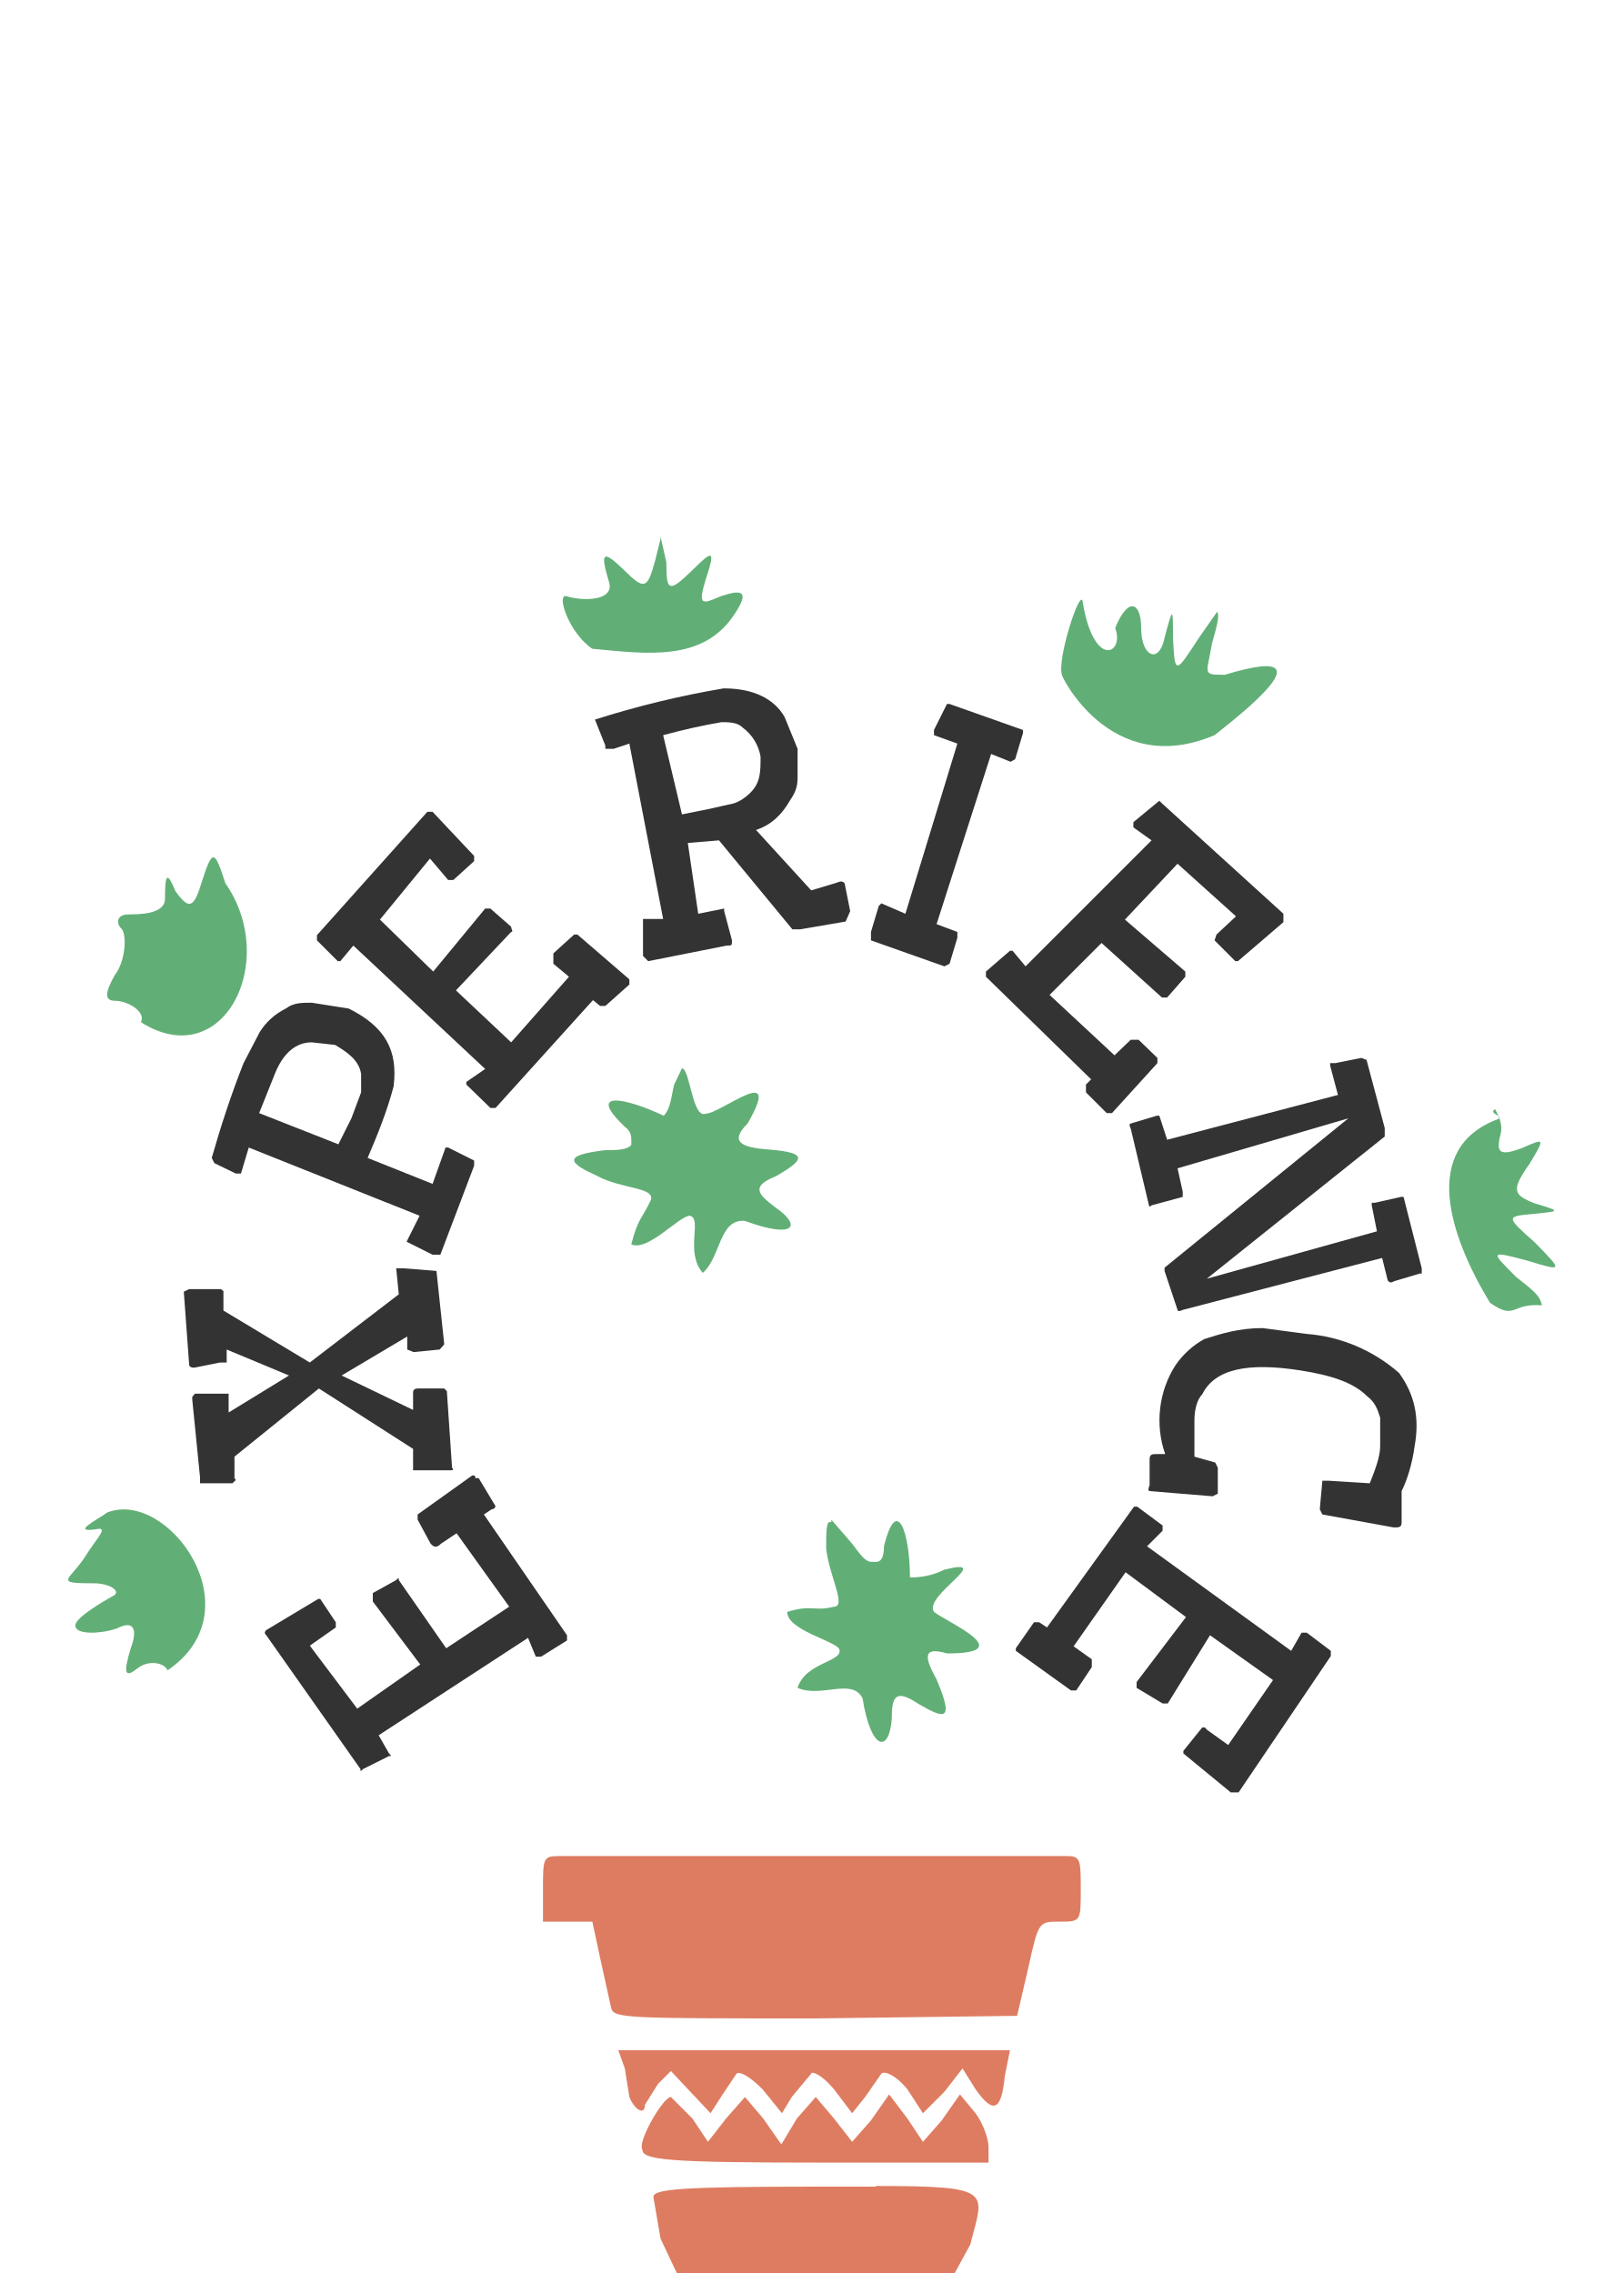
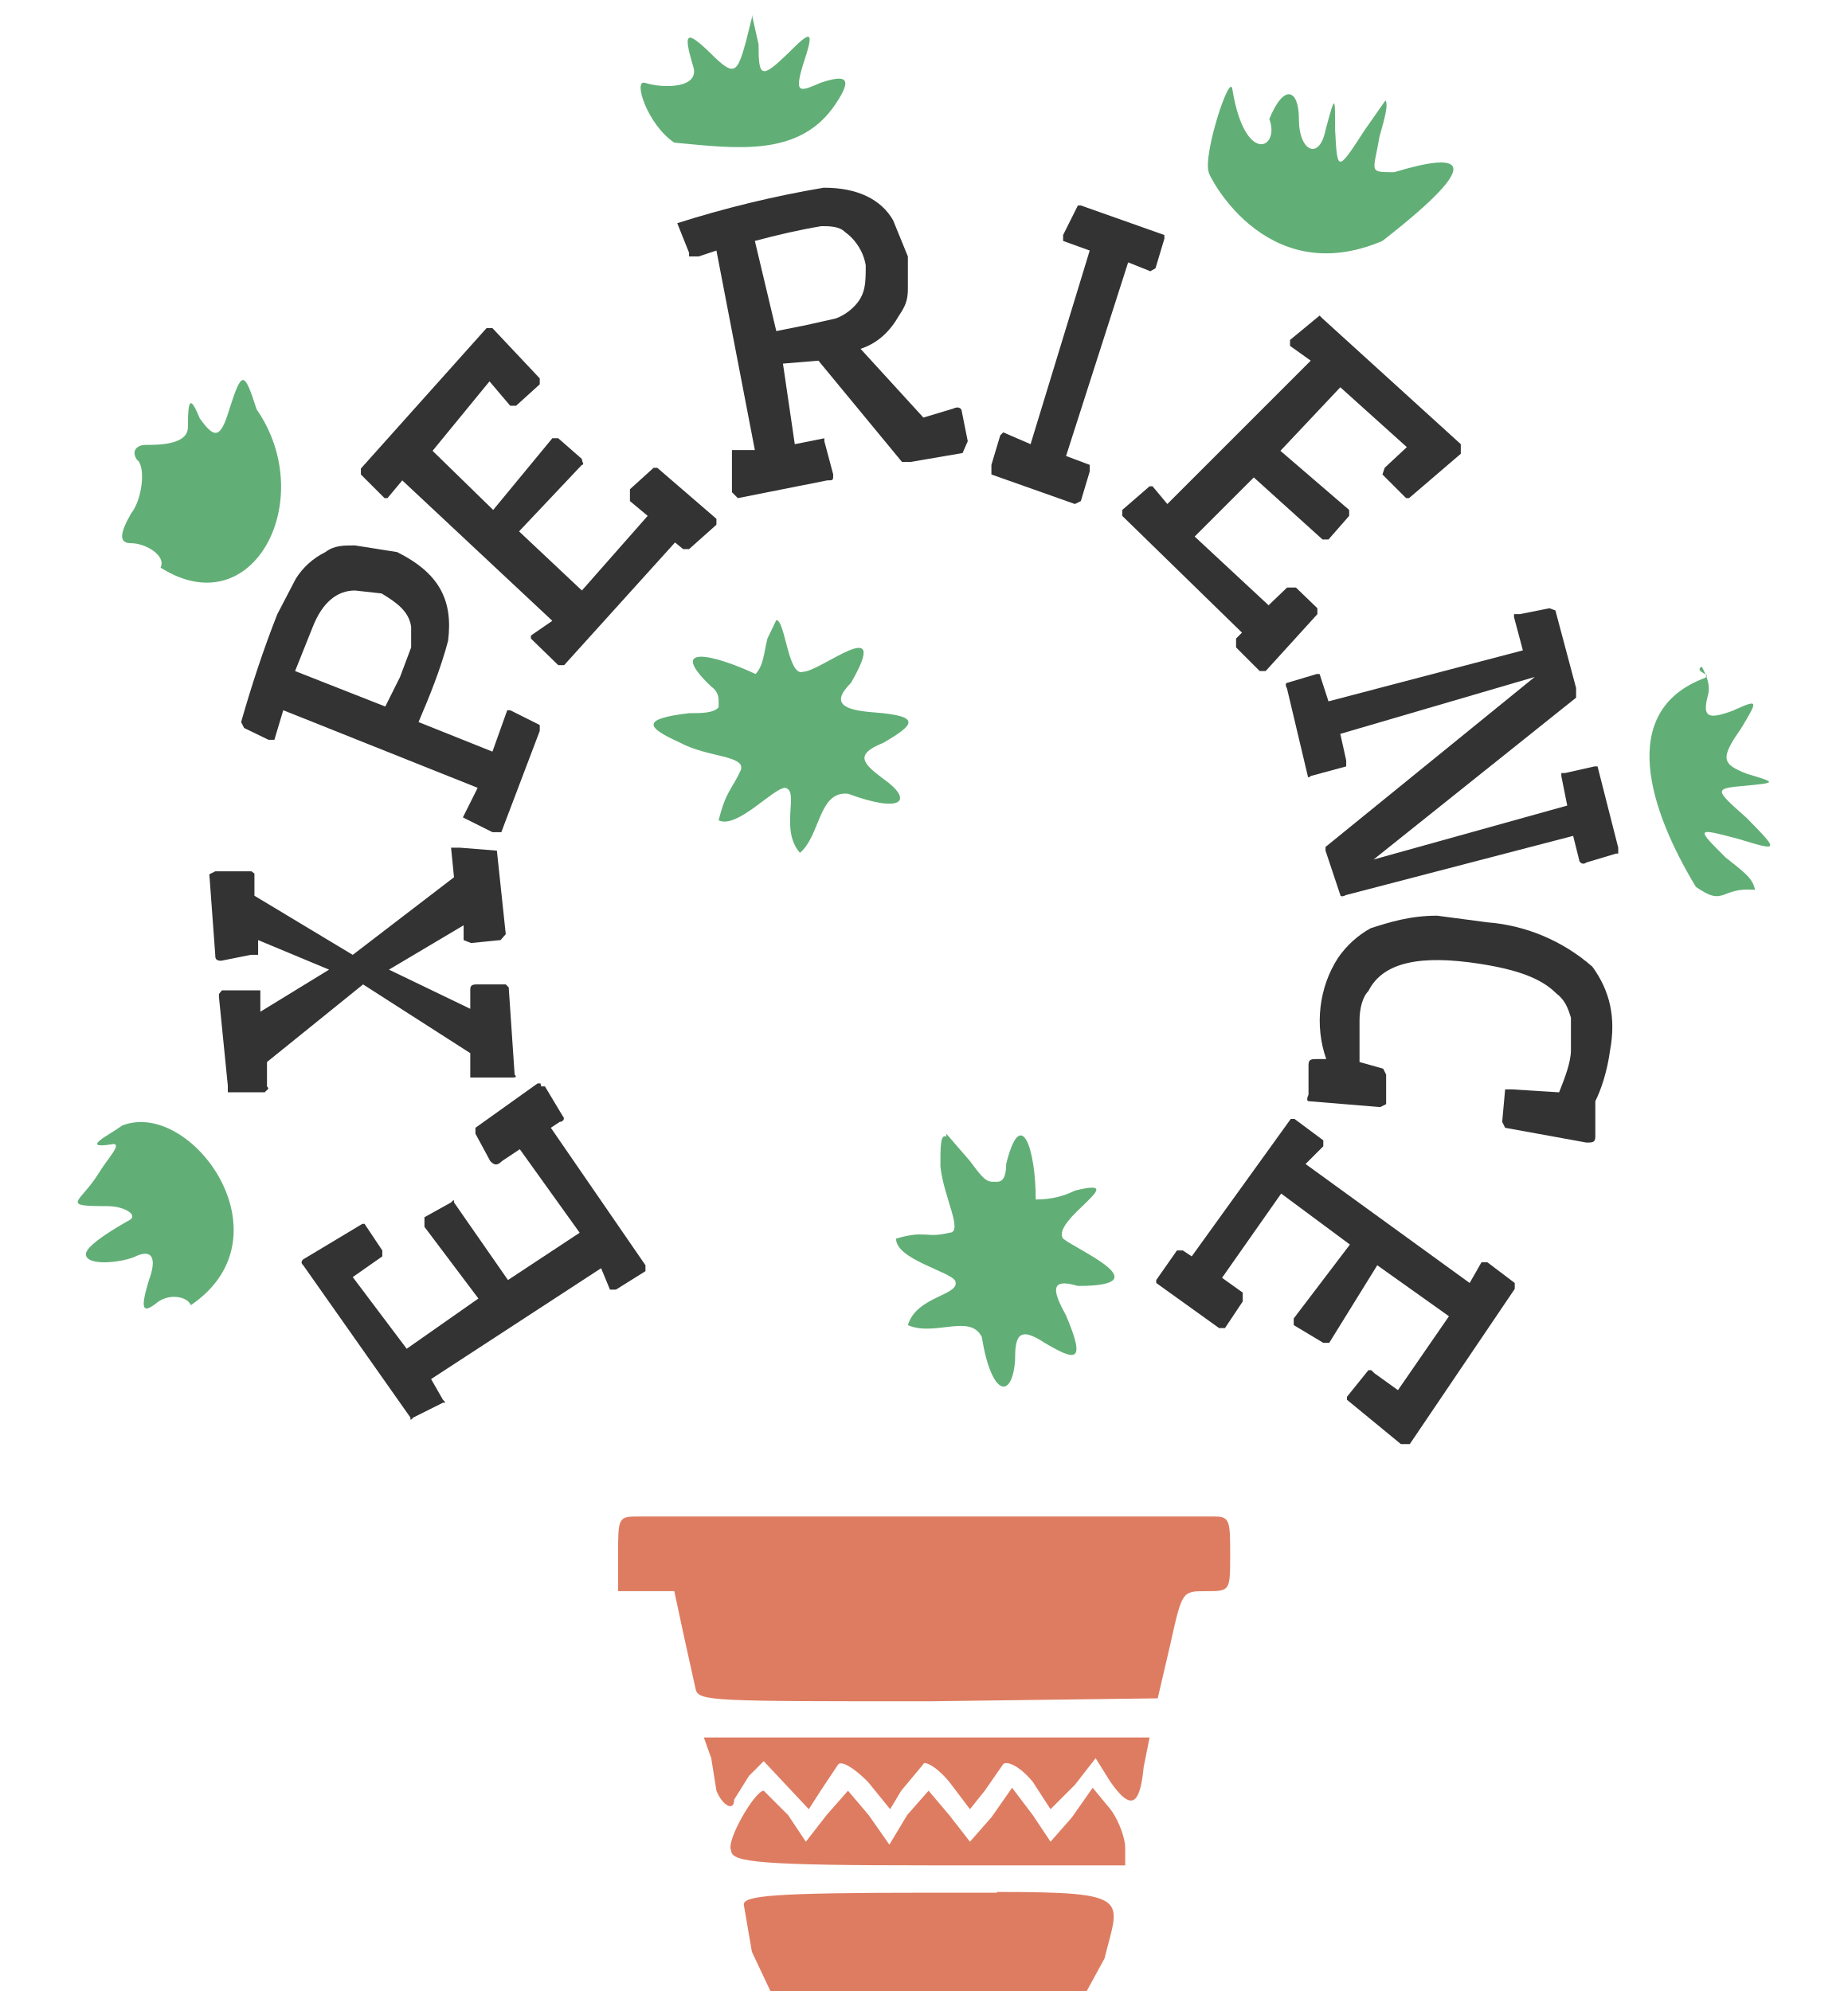
- <svg xmlns="http://www.w3.org/2000/svg" id="svg51" width="250" height="350" version="1.1" viewBox="0 0 250 350">
-   <g id="cacti_experience">
-     <path id="path33" fill="#de7c61" d="M87.2 285.8H86c-2.4 0-2.4.4-2.4 5.2v4.9h7.6l1.2 5.6 1.7 7.7c.4 1.6 2.4 1.6 31.5 1.6l31-.4 1.7-7.3c1.6-7.2 1.6-7.2 4.8-7.2 3.3 0 3.3 0 3.3-4.9 0-4.4 0-5.2-2-5.2h-.8zm8 29.9l1 2.8.7 4.4c.8 2 2.4 2.9 2.4 1.2l2-3.2 2-2 3 3.2 3.1 3.3 1.6-2.5 2.4-3.6c.5-.4 2 .4 4 2.4l3 3.7 1.5-2.5 3-3.6c0-.4 1.5 0 3.5 2.4l2.8 3.7 2-2.5 2.5-3.6c.4-.4 2 0 4 2.4l2.4 3.7 3.3-3.3 2.8-3.6 2 3.2c2.8 4 4 3.2 4.5-2l.8-4h-30zm52.6 6.8l-2.8 4-2.9 3.3-2.4-3.6-2.8-3.7-2.8 4-2.9 3.3-2.8-3.6-2.8-3.3-2.9 3.3-2.4 4-2.8-4-2.8-3.3-2.9 3.3-2.8 3.6-2.4-3.6-3.3-3.3c-1.2 0-5.2 6.9-4.4 8.1 0 1.6 4 2 27 2h26.3v-2.4c0-1.2-.8-3.6-2-5.2zm-13 14.2h-9.2c-21 0-25 .4-25 1.6l1.1 6.4 2.5 5.3H147l2.4-4.4c2-8.1 4-9-14.5-9z" />
-     <path id="path35" fill="#61af76" d="M101.7 83l-.8 3.2c-1.2 4.4-1.6 4.8-4.8 1.6-3.3-3.2-3.7-2.8-2.4 1.6 1.2 3.2-4 3.2-6.5 2.4-1.6-.4.4 5.7 4 8.1 8.5.8 17 2 21.8-5.2 2.5-3.7 1.3-4-2-2.9-2.8 1.2-3.6 1.6-2.4-2.4 1.6-4.8 1.2-4.8-2-1.6-3.7 3.6-4 3.2-4-1.2l-.9-4zm85.7 11.2l-2.8 4c-3.7 5.7-3.7 5.7-4 0 0-4.8 0-4.8-1.3 0-.8 4.1-3.6 3-3.6-1.5 0-4-2-4.9-4 0 1.5 4-3.3 6.4-5-4-.3-2.5-4 8.8-3.2 11.2-.4-.4 7.3 16.2 23.5 9.3 14.5-11.3 10.5-12 1.6-9.3-3.6 0-2.8 0-2-4.8.8-2.8 1.2-4.4.8-4.9zM34.7 136c-1.7-5.3-2-5.3-3.7 0-1.2 4-2 4-4 1.2-1.2-2.9-1.6-2.9-1.6 1.2 0 2.4-4 2.4-5.7 2.4-1.2 0-2 .8-1.2 2 1.2.8.8 5.3-.8 7.3-1.6 2.8-1.6 4 0 4 2 0 4.8 1.7 4 3.3 12.6 8 21.4-9.3 13-21.4zm196 36.3c-12.2 4.5-7.4 18.2-1.3 28.3 4 2.8 3.2 0 8 .4-.3-1.6-1.5-2.4-4-4.4-4-4-4-4 1.7-2.5 5.6 1.7 5.6 1.7 1.2-2.8-4.5-4-4.5-4 0-4.4 4-.4 4-.4 0-1.6-3.3-1.3-3.7-2-.8-6.1 2.4-4 2.4-4-1.2-2.4-3.3 1.2-4 .8-3.3-2 .4-1.3 0-2.5-.8-4-1.2.7 1.6 1.1.4 1.5zM16.5 232.9c-1.6 1.2-6 3.3-1.2 2.5 1.2 0-.8 2-2 4-2.5 4-5.3 4.4 1.2 4.4 2.4 0 4.4 1.3 2.8 2-1.6.9-5.7 3.3-5.7 4.5 0 1.6 4.5 1.2 6.5.4 2.4-1.2 3.2 0 2 3.2-1.2 4-.8 4.5 1.2 2.9 1.6-1.2 4-.8 4.5.4 13.7-9.3 0-28-9.3-24.3z" />
-     <path id="path37" fill="#333" d="M111.4 106a145 145 0 00-19.8 4.8l1.6 4v.5h1.3l2.4-.8 5.2 27H99v5.7l.8.8 12.1-2.4c.8 0 .8 0 .8-.8l-1.2-4.5v-.4l-4 .8-1.6-10.9 4.8-.4 11.3 13.7h1.2l7-1.2.7-1.6-.8-4c0-.4-.4-.8-1.2-.4l-4 1.2-8.5-9.3c2.4-.8 4-2.4 5.2-4.5.8-1.2 1.2-2 1.2-3.6v-4.4l-2-4.9c-1.6-2.8-4.8-4.4-9.3-4.4zm34.8 2.4h-.4l-2 4v.8l3.6 1.3-8 26.2-3.7-1.6-.4.4-1.2 4v1.3l11.3 4 .8-.4 1.2-4v-.9l-3.2-1.2 8.4-26.2 3 1.2.7-.4 1.2-4v-.5zm-35.2 2.8c1.2 0 2.5 0 3.3.8a7 7 0 012.8 4.5c0 2.4 0 4-1.6 5.6-.7.7-1.6 1.3-2.5 1.6l-4 .9-4 .8-2.9-12.2c3-.8 6-1.5 9-2zm67.5 12.1l-4 3.3v.8l2.8 2-19.4 19.4-2-2.4h-.4l-3.7 3.2v.8l16.2 15.8-.8.8v1.2l3.2 3.2h.8l7-7.7v-.8l-2.9-2.8h-1.2l-2.5 2.4-10-9.3 8-8 9.3 8.4h.8l2.8-3.2v-.8l-9.3-8 8.1-8.6 9 8.1-3 2.8-.3.9 3.2 3.2h.4l7-6v-1.3l-18.7-17zM66.2 125h-.4l-17 19v.8L52 148h.4l2-2.4 20.3 19-2.9 2v.4l3.7 3.6h.8l15-16.6 1.1.9h.8l3.7-3.3v-.8l-8-6.9h-.5l-3.2 2.9v1.6l2.4 2-8.9 10.1-8.5-8 8.5-9c.4 0 0-.4 0-.8l-3.2-2.8h-.8l-8 9.7-8.2-8 7.7-9.4 2.8 3.3h.8l3.2-2.9v-.8l-6.4-6.8zM48 154.4c-1.6 0-2.8 0-4 .9-1.6.8-3 2-4 3.6l-2.5 4.8c-1.9 4.8-3.5 9.7-4.9 14.6l.4.8 3.3 1.6h.8l1.2-4 26.3 10.5-2 4 4 2h1.2l5.2-13.7v-.8l-4-2h-.4l-2 5.6-10-4c1.5-3.5 3-7.2 4-11 .7-5.6-1.3-9.2-6.9-12zm0 6.1l3.6.4c2 1.2 3.7 2.4 4 4.5v2.8l-1.5 4-2 4-12.2-4.8 2.4-6c1.3-3.3 3.3-4.9 5.7-4.9zm161.6 2.4l-4 .8h-.8v.4l1.2 4.5-26.3 6.9-1.2-3.7h-.4l-4 1.2s-.4 0 0 .8l2.8 11.8s0 .4.4 0l4.8-1.3v-.8l-.8-3.6 26.3-7.7-28.3 23v.5l2 6s0 .4.8 0l30.7-8 .8 3.2c0 .4.5.8 1 .4l4-1.2h.3v-.8l-2.8-11h-.4l-4 .9h-.5v.4l.8 4-26.2 7.3 27.4-21.9v-1.3l-2.8-10.5zM62.2 195.3H61l.4 4-13.7 10.5-13.3-8v-3l-.4-.3h-4.9l-.8.4.8 10.9c0 .4 0 .8.8.8l4-.8h1v-2l9.6 4-9.3 5.7v-2.9H30l-.4.5v.4l1.2 12v.9h5c.3-.4.7-.4.3-.8v-3.3l13-10.5 14.5 9.3v3.3h5.6c.4 0 .8 0 .4-.4l-.8-11.8-.4-.4h-4c-.8 0-.8.4-.8.8v2.5l-11-5.3 10.1-6v2l1 .4 4-.4.7-.8-1.2-11.3zm132.2 9.2c-3.7 0-6.5.9-9 1.7a13 13 0 00-4.4 4c-2.6 4-3.2 9.2-1.6 13.7h-1.2c-.8 0-1.2 0-1.2.8v4c-.4.9 0 .9 0 .9l9.7.8.8-.4v-4l-.4-.8-3.2-.9v-5.6c0-1.6.4-3.2 1.2-4 2-4 7.2-4.9 15-3.7 5.2.8 8.4 2 10.4 4 1.2.9 1.6 2 2 3.3v4.4c0 1.6-.8 3.7-1.6 5.7l-6.4-.4h-.9l-.4 4.4.4.8 11 2c.8 0 1.2 0 1.2-.8v-4.8c.8-1.6 1.6-4 2-6.9.8-4.4 0-8-2.4-11.3-4-3.5-9-5.6-14.2-6zM73.1 227.2h-.4l-8.4 6v.8l2 3.7c.4.4.8.8 1.6 0l2.4-1.6 8.1 11.3-9.7 6.4-7.3-10.5c0-.4 0-.4-.4 0l-3.6 2v1.3l7.3 9.7-9.7 6.8-7.3-9.7 4-2.8v-.8l-2.4-3.6H49l-8 4.8s-.5.4 0 .8l14.5 20.6c0 .4 0 .4.4 0l4-2c.4 0 .4 0 0-.4l-1.6-2.8 23-15 1.2 2.9h.8l4-2.5v-.8l-12.8-18.6 1.2-.8c.4 0 .8-.4.4-.8l-2.4-4h-.5zm102 4.8h-.5l-13.4 18.6-1.2-.8h-.8l-2.8 4v.4l8.5 6.1h.8l2.4-3.6v-1.2l-2.8-2 8-11.4 9.3 6.9-7.6 10v.9l4 2.4h.8l6.5-10.5 9.7 6.9-6.9 10-3.2-2.3-.4-.4h-.4l-2.9 3.6v.4l7.3 6h1.2l14.2-21v-.8l-3.7-2.8h-.8l-1.6 2.8-22.2-16.1 2.4-2.4v-.8z" />
-     <path id="path39" fill="#61af76" d="M105 164.5c1.2 0 1.6 7.7 3.6 7 2.4 0 12.1-8.2 6.5 1.5-2.9 2.9-.8 3.7 3.2 4 6.5.5 5.3 1.7 1.2 4.1-4 1.6-2.8 2.8 0 4.9 4 2.8 2.8 4.8-4.8 2-4-.4-3.7 5.6-6.5 8-2.8-3.2 0-8.4-2-8.8-1.6 0-6.5 5.6-9 4.4 1-4 1.7-4 3-6.8.7-2-4.5-1.7-8.2-3.7-4.4-2-5.6-3.2 1.2-4 1.7 0 3.3 0 4-.8v-.8c0-.4 0-1.3-1-2-6-5.7 0-4.5 6-1.7 1.1-1.2 1.1-2.8 1.6-4.8zm23 69.5l3.2 3.7c1.2 1.6 2 2.8 3 2.8h.7c.8 0 1.2-.8 1.2-2.4 2-8.1 4-2 4 4.8 2 0 3.7-.4 5.3-1.2 8-2-3.3 4-1.6 6.5 2 1.6 13.3 6.4 2 6.4-4-1.2-3.3.9-1.6 4 2.8 6.6 1.2 6.1-2.9 3.7-3.6-2.4-4-.8-4 2.4-.4 5.3-3.2 4.9-4.5-3.2-1.6-3.2-6.4 0-10-1.6 1.2-4 7.2-4 6.4-6-.8-1.3-8-2.9-8-5.7 4-1.2 4 0 7.2-.8 2 0-.8-4.9-1.2-9 0-2.7 0-4.4.8-4z" />
-   </g>
+ <svg xmlns="http://www.w3.org/2000/svg" class="usp_cacti" viewBox="0 0 250 269.4">
+   <path fill="#de7c61" d="M87.22 205.2h-1.2c-2.4 0-2.4.4-2.4 5.2v4.9h7.6l1.2 5.6 1.7 7.7c.4 1.6 2.4 1.6 31.5 1.6l31-.4 1.7-7.3c1.6-7.2 1.6-7.2 4.8-7.2 3.3 0 3.3 0 3.3-4.9 0-4.4 0-5.2-2-5.2h-.8zm8 29.9 1 2.8.7 4.4c.8 2 2.4 2.9 2.4 1.2l2-3.2 2-2 3 3.2 3.1 3.3 1.6-2.5 2.4-3.6c.5-.4 2 .4 4 2.4l3 3.7 1.5-2.5 3-3.6c0-.4 1.5 0 3.5 2.4l2.8 3.7 2-2.5 2.5-3.6c.4-.4 2 0 4 2.4l2.4 3.7 3.3-3.3 2.8-3.6 2 3.2c2.8 4 4 3.2 4.5-2l.8-4h-30zm52.6 6.8-2.8 4-2.9 3.3-2.4-3.6-2.8-3.7-2.8 4-2.9 3.3-2.8-3.6-2.8-3.3-2.9 3.3-2.4 4-2.8-4-2.8-3.3-2.9 3.3-2.8 3.6-2.4-3.6-3.3-3.3c-1.2 0-5.2 6.9-4.4 8.1 0 1.6 4 2 27 2h26.3V250c0-1.2-.8-3.6-2-5.2zm-13 14.2h-9.2c-21 0-25 .4-25 1.6l1.1 6.4 2.5 5.3h42.8l2.4-4.4c2-8.1 4-9-14.5-9z" />
+   <path fill="#61af76" d="m101.72 2.4-.8 3.2c-1.2 4.4-1.6 4.8-4.8 1.6-3.3-3.2-3.7-2.8-2.4 1.6 1.2 3.2-4 3.2-6.5 2.4-1.6-.4.4 5.7 4 8.1 8.5.8 17 2 21.8-5.2 2.5-3.7 1.3-4-2-2.9-2.8 1.2-3.6 1.6-2.4-2.4 1.6-4.8 1.2-4.8-2-1.6-3.7 3.6-4 3.2-4-1.2l-.9-4zm85.7 11.2-2.8 4c-3.7 5.7-3.7 5.7-4 0 0-4.8 0-4.8-1.3 0-.8 4.1-3.6 3-3.6-1.5 0-4-2-4.9-4 0 1.5 4-3.3 6.4-5-4-.3-2.5-4 8.8-3.2 11.2-.4-.4 7.3 16.2 23.5 9.3 14.5-11.3 10.5-12 1.6-9.3-3.6 0-2.8 0-2-4.8.8-2.8 1.2-4.4.8-4.9zM34.72 55.4c-1.7-5.3-2-5.3-3.7 0-1.2 4-2 4-4 1.2-1.2-2.9-1.6-2.9-1.6 1.2 0 2.4-4 2.4-5.7 2.4-1.2 0-2 .8-1.2 2 1.2.8.8 5.3-.8 7.3-1.6 2.8-1.6 4 0 4 2 0 4.8 1.7 4 3.3 12.6 8 21.4-9.3 13-21.4zm196 36.3c-12.2 4.5-7.4 18.2-1.3 28.3 4 2.8 3.2 0 8 .4-.3-1.6-1.5-2.4-4-4.4-4-4-4-4 1.7-2.5 5.6 1.7 5.6 1.7 1.2-2.8-4.5-4-4.5-4 0-4.4 4-.4 4-.4 0-1.6-3.3-1.3-3.7-2-.8-6.1 2.4-4 2.4-4-1.2-2.4-3.3 1.2-4 .8-3.3-2 .4-1.3 0-2.5-.8-4-1.2.7 1.6 1.1.4 1.5zm-214.2 60.6c-1.6 1.2-6 3.3-1.2 2.5 1.2 0-.8 2-2 4-2.5 4-5.3 4.4 1.2 4.4 2.4 0 4.4 1.3 2.8 2-1.6.9-5.7 3.3-5.7 4.5 0 1.6 4.5 1.2 6.5.4 2.4-1.2 3.2 0 2 3.2-1.2 4-.8 4.5 1.2 2.9 1.6-1.2 4-.8 4.5.4 13.7-9.3 0-28-9.3-24.3z" />
+   <path fill="#333" d="M111.42 25.4a145 145 0 0 0-19.8 4.8l1.6 4v.5h1.3l2.4-.8 5.2 27h-3.1v5.7l.8.8 12.1-2.4c.8 0 .8 0 .8-.8l-1.2-4.5v-.4l-4 .8-1.6-10.9 4.8-.4 11.3 13.7h1.2l7-1.2.7-1.6-.8-4c0-.4-.4-.8-1.2-.4l-4 1.2-8.5-9.3c2.4-.8 4-2.4 5.2-4.5.8-1.2 1.2-2 1.2-3.6v-4.4l-2-4.9c-1.6-2.8-4.8-4.4-9.3-4.4zm34.8 2.4h-.4l-2 4v.8l3.6 1.3-8 26.2-3.7-1.6-.4.4-1.2 4v1.3l11.3 4 .8-.4 1.2-4v-.9l-3.2-1.2 8.4-26.2 3 1.2.7-.4 1.2-4v-.5zm-35.2 2.8c1.2 0 2.5 0 3.3.8a7 7 0 0 1 2.8 4.5c0 2.4 0 4-1.6 5.6-.7.7-1.6 1.3-2.5 1.6l-4 .9-4 .8-2.9-12.2c3-.8 6-1.5 9-2zm67.5 12.1-4 3.3v.8l2.8 2-19.4 19.4-2-2.4h-.4l-3.7 3.2v.8l16.2 15.8-.8.8v1.2l3.2 3.2h.8l7-7.7v-.8l-2.9-2.8h-1.2l-2.5 2.4-10-9.3 8-8 9.3 8.4h.8l2.8-3.2V69l-9.3-8 8.1-8.6 9 8.1-3 2.8-.3.9 3.2 3.2h.4l7-6v-1.3l-18.7-17zm-112.3 1.7h-.4l-17 19v.8l3.2 3.2h.4l2-2.4 20.3 19-2.9 2v.4l3.7 3.6h.8l15-16.6 1.1.9h.8l3.7-3.3v-.8l-8-6.9h-.5l-3.2 2.9v1.6l2.4 2-8.9 10.1-8.5-8 8.5-9c.4 0 0-.4 0-.8l-3.2-2.8h-.8l-8 9.7-8.2-8 7.7-9.4 2.8 3.3h.8l3.2-2.9v-.8l-6.4-6.8Zm-18.2 29.4c-1.6 0-2.8 0-4 .9-1.6.8-3 2-4 3.6l-2.5 4.8c-1.9 4.8-3.5 9.7-4.9 14.6l.4.8 3.3 1.6h.8l1.2-4 26.3 10.5-2 4 4 2h1.2l5.2-13.7v-.8l-4-2h-.4l-2 5.6-10-4c1.5-3.5 3-7.2 4-11 .7-5.6-1.3-9.2-6.9-12zm0 6.1 3.6.4c2 1.2 3.7 2.4 4 4.5v2.8l-1.5 4-2 4-12.2-4.8 2.4-6c1.3-3.3 3.3-4.9 5.7-4.9zm161.6 2.4-4 .8h-.8v.4l1.2 4.5-26.3 6.9-1.2-3.7h-.4l-4 1.2s-.4 0 0 .8l2.8 11.8s0 .4.4 0l4.8-1.3v-.8l-.8-3.6 26.3-7.7-28.3 23v.5l2 6s0 .4.8 0l30.7-8 .8 3.2c0 .4.5.8 1 .4l4-1.2h.3v-.8l-2.8-11h-.4l-4 .9h-.5v.4l.8 4-26.2 7.3 27.4-21.9v-1.3l-2.8-10.5zm-147.4 32.4h-1.2l.4 4-13.7 10.5-13.3-8v-3l-.4-.3h-4.9l-.8.4.8 10.9c0 .4 0 .8.8.8l4-.8h1v-2l9.6 4-9.3 5.7V134h-5.2l-.4.5v.4l1.2 12v.9h5c.3-.4.7-.4.3-.8v-3.3l13-10.5 14.5 9.3v3.3h5.6c.4 0 .8 0 .4-.4l-.8-11.8-.4-.4h-4c-.8 0-.8.4-.8.8v2.5l-11-5.3 10.1-6v2l1 .4 4-.4.7-.8-1.2-11.3zm132.2 9.2c-3.7 0-6.5.9-9 1.7a13 13 0 0 0-4.4 4c-2.6 4-3.2 9.2-1.6 13.7h-1.2c-.8 0-1.2 0-1.2.8v4c-.4.9 0 .9 0 .9l9.7.8.8-.4v-4l-.4-.8-3.2-.9v-5.6c0-1.6.4-3.2 1.2-4 2-4 7.2-4.9 15-3.7 5.2.8 8.4 2 10.4 4 1.2.9 1.6 2 2 3.3v4.4c0 1.6-.8 3.7-1.6 5.7l-6.4-.4h-.9l-.4 4.4.4.8 11 2c.8 0 1.2 0 1.2-.8V149c.8-1.6 1.6-4 2-6.9.8-4.4 0-8-2.4-11.3-4-3.5-9-5.6-14.2-6zm-121.3 22.7h-.4l-8.4 6v.8l2 3.7c.4.4.8.8 1.6 0l2.4-1.6 8.1 11.3-9.7 6.4-7.3-10.5c0-.4 0-.4-.4 0l-3.6 2v1.3l7.3 9.7-9.7 6.8-7.3-9.7 4-2.8v-.8l-2.4-3.6h-.3l-8 4.8s-.5.4 0 .8l14.5 20.6c0 .4 0 .4.4 0l4-2c.4 0 .4 0 0-.4l-1.6-2.8 23-15 1.2 2.9h.8l4-2.5v-.8l-12.8-18.6 1.2-.8c.4 0 .8-.4.4-.8l-2.4-4h-.5zm102 4.8h-.5l-13.4 18.6-1.2-.8h-.8l-2.8 4v.4l8.5 6.1h.8l2.4-3.6v-1.2l-2.8-2 8-11.4 9.3 6.9-7.6 10v.9l4 2.4h.8l6.5-10.5 9.7 6.9-6.9 10-3.2-2.3-.4-.4h-.4l-2.9 3.6v.4l7.3 6h1.2l14.2-21v-.8l-3.7-2.8h-.8l-1.6 2.8-22.2-16.1 2.4-2.4v-.8z" />
+   <path fill="#61af76" d="M105.02 83.9c1.2 0 1.6 7.7 3.6 7 2.4 0 12.1-8.2 6.5 1.5-2.9 2.9-.8 3.7 3.2 4 6.5.5 5.3 1.7 1.2 4.1-4 1.6-2.8 2.8 0 4.9 4 2.8 2.8 4.8-4.8 2-4-.4-3.7 5.6-6.5 8-2.8-3.2 0-8.4-2-8.8-1.6 0-6.5 5.6-9 4.4 1-4 1.7-4 3-6.8.7-2-4.5-1.7-8.2-3.7-4.4-2-5.6-3.2 1.2-4 1.7 0 3.3 0 4-.8v-.8c0-.4 0-1.3-1-2-6-5.7 0-4.5 6-1.7 1.1-1.2 1.1-2.8 1.6-4.8zm23 69.5 3.2 3.7c1.2 1.6 2 2.8 3 2.8h.7c.8 0 1.2-.8 1.2-2.4 2-8.1 4-2 4 4.8 2 0 3.7-.4 5.3-1.2 8-2-3.3 4-1.6 6.5 2 1.6 13.3 6.4 2 6.4-4-1.2-3.3.9-1.6 4 2.8 6.6 1.2 6.1-2.9 3.7-3.6-2.4-4-.8-4 2.4-.4 5.3-3.2 4.9-4.5-3.2-1.6-3.2-6.4 0-10-1.6 1.2-4 7.2-4 6.4-6-.8-1.3-8-2.9-8-5.7 4-1.2 4 0 7.2-.8 2 0-.8-4.9-1.2-9 0-2.7 0-4.4.8-4z" />
</svg>
